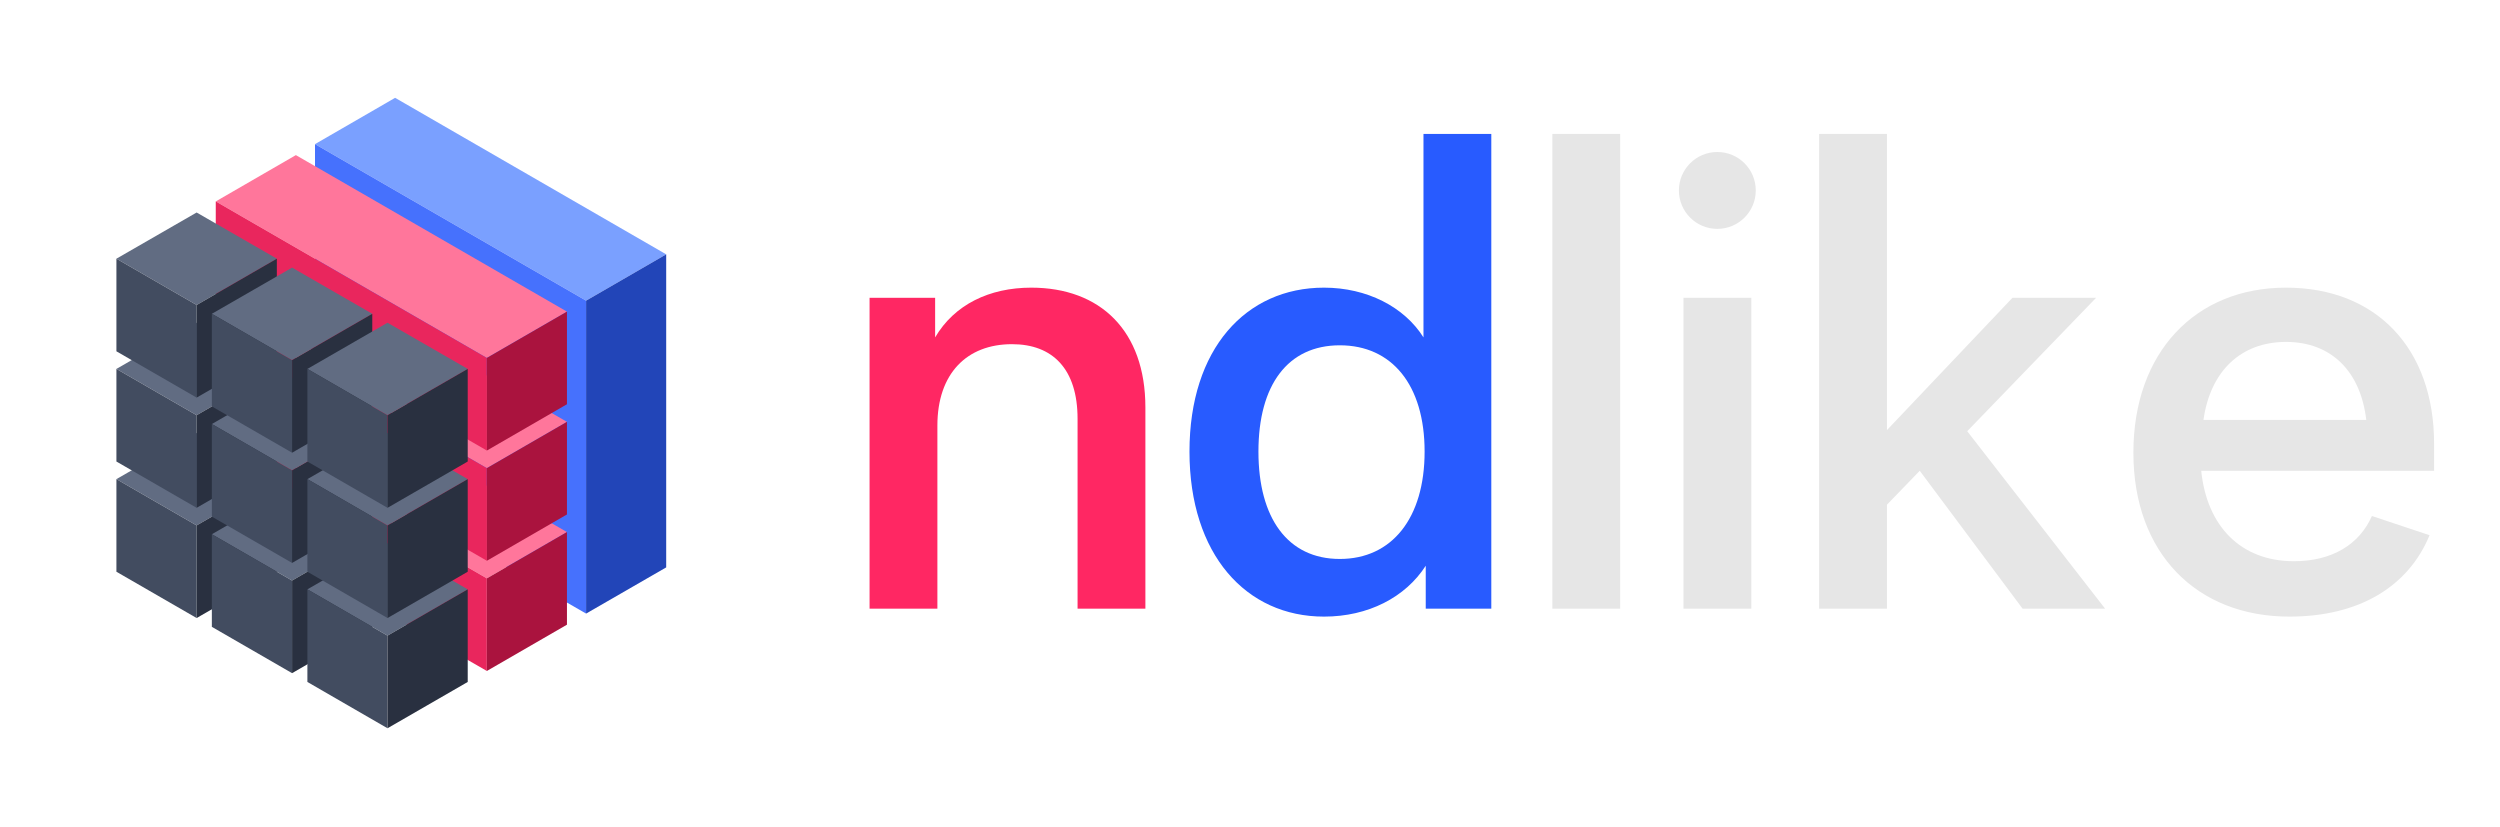
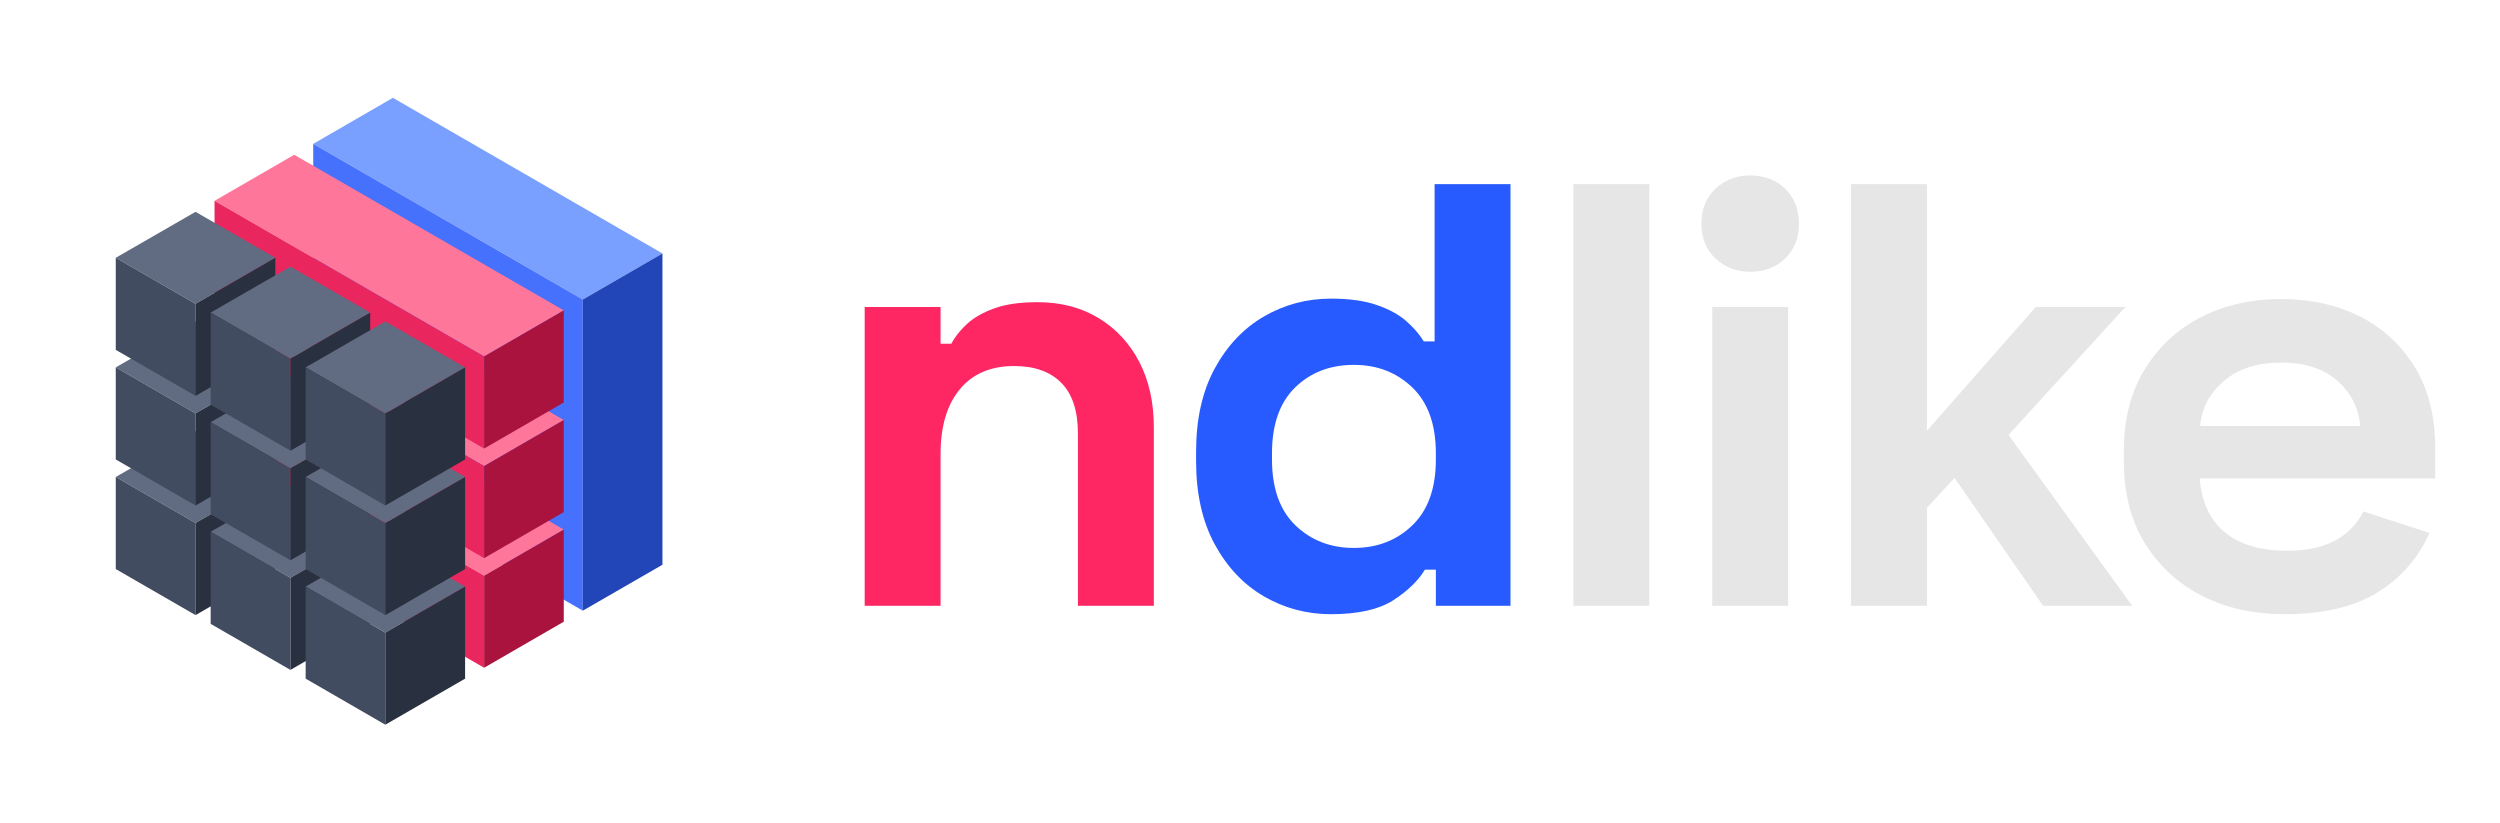
- <svg xmlns="http://www.w3.org/2000/svg" viewBox="0 0 230 76" width="230" height="76" role="img" aria-label="ndlike">
+ <svg xmlns="http://www.w3.org/2000/svg" viewBox="0 0 231.3 76" width="231" height="76" role="img" aria-label="ndlike">
  <g transform="translate(4 6)">
    <polygon points="32.35,3.00 57.29,17.40 49.92,21.66 24.98,7.26" fill="#7aa0ff" />
    <polygon points="24.98,7.26 49.92,21.66 49.92,50.45 24.98,36.06" fill="#4671fd" />
    <polygon points="57.29,17.40 49.92,21.66 49.92,50.45 57.29,46.20" fill="#2245b8" />
    <polygon points="23.22,28.55 48.16,42.95 40.79,47.21 15.85,32.81" fill="#ff769b" />
    <polygon points="15.85,32.81 40.79,47.21 40.79,55.73 15.85,41.33" fill="#e9265d" />
    <polygon points="48.16,42.95 40.79,47.21 40.79,55.73 48.16,51.47" fill="#aa133e" />
    <polygon points="23.22,18.41 48.16,32.81 40.79,37.07 15.85,22.67" fill="#ff769b" />
    <polygon points="15.85,22.67 40.79,37.07 40.79,45.59 15.85,31.19" fill="#e9265d" />
    <polygon points="48.16,32.81 40.79,37.07 40.79,45.59 48.16,41.33" fill="#aa133e" />
    <polygon points="23.22,8.27 48.16,22.67 40.79,26.93 15.85,12.53" fill="#ff769b" />
    <polygon points="15.85,12.53 40.79,26.93 40.79,35.45 15.85,21.05" fill="#e9265d" />
    <polygon points="48.16,22.67 40.79,26.93 40.79,35.45 48.16,31.19" fill="#aa133e" />
    <polygon points="14.09,33.83 21.47,38.08 14.09,42.34 6.71,38.08" fill="#616c82" />
    <polygon points="6.71,38.08 14.09,42.34 14.09,50.86 6.71,46.60" fill="#424c60" />
    <polygon points="21.47,38.08 14.09,42.34 14.09,50.86 21.47,46.60" fill="#293040" />
    <polygon points="22.87,38.90 30.25,43.15 22.87,47.41 15.49,43.15" fill="#616c82" />
    <polygon points="15.49,43.15 22.87,47.41 22.87,55.93 15.49,51.67" fill="#424c60" />
    <polygon points="30.25,43.15 22.87,47.41 22.87,55.93 30.25,51.67" fill="#293040" />
    <polygon points="31.65,43.97 39.03,48.22 31.65,52.48 24.28,48.22" fill="#616c82" />
    <polygon points="24.28,48.22 31.65,52.48 31.65,61.00 24.28,56.74" fill="#424c60" />
    <polygon points="39.03,48.22 31.65,52.48 31.65,61.00 39.03,56.74" fill="#293040" />
    <polygon points="14.09,23.69 21.47,27.94 14.09,32.20 6.71,27.94" fill="#616c82" />
    <polygon points="6.71,27.94 14.09,32.20 14.09,40.72 6.71,36.46" fill="#424c60" />
    <polygon points="21.47,27.94 14.09,32.20 14.09,40.72 21.47,36.46" fill="#293040" />
    <polygon points="22.87,28.76 30.25,33.01 22.87,37.27 15.49,33.01" fill="#616c82" />
    <polygon points="15.49,33.01 22.87,37.27 22.87,45.79 15.49,41.53" fill="#424c60" />
    <polygon points="30.25,33.01 22.87,37.27 22.87,45.79 30.25,41.53" fill="#293040" />
    <polygon points="31.65,33.83 39.03,38.08 31.65,42.34 24.28,38.08" fill="#616c82" />
    <polygon points="24.28,38.08 31.65,42.34 31.65,50.86 24.28,46.60" fill="#424c60" />
    <polygon points="39.03,38.08 31.65,42.34 31.65,50.86 39.03,46.60" fill="#293040" />
    <polygon points="14.09,13.55 21.47,17.80 14.09,22.06 6.71,17.80" fill="#616c82" />
    <polygon points="6.71,17.80 14.09,22.06 14.09,30.58 6.71,26.32" fill="#424c60" />
    <polygon points="21.47,17.80 14.09,22.06 14.09,30.58 21.47,26.32" fill="#293040" />
    <polygon points="22.87,18.62 30.25,22.87 22.87,27.13 15.49,22.87" fill="#616c82" />
    <polygon points="15.49,22.87 22.87,27.13 22.87,35.65 15.49,31.39" fill="#424c60" />
    <polygon points="30.25,22.87 22.87,27.13 22.87,35.65 30.25,31.39" fill="#293040" />
    <polygon points="31.65,23.69 39.03,27.94 31.65,32.20 24.28,27.94" fill="#616c82" />
    <polygon points="24.28,27.94 31.65,32.20 31.65,40.72 24.28,36.46" fill="#424c60" />
    <polygon points="39.03,27.94 31.65,32.20 31.65,40.72 39.03,36.46" fill="#293040" />
  </g>
-   <g transform="translate(80 6.08) scale(1.04)">
-     <path d="M 0 48 V 20.5 H 5.8 V 24.0 C 7.5 21.1 10.6 19.6 14.3 19.6 C 20.4 19.6 24.4 23.4 24.4 30.2 V 48 H 18.4 V 31.2 C 18.4 26.8 16.2 24.6 12.6 24.6 C 8.6 24.6 6.0 27.2 6.0 31.8 V 48 Z" fill="#ff2763" />
-     <path d="M 49.0 6 H 55.0 V 48 H 49.2 V 44.2 C 47.4 47.0 44.1 48.7 40.2 48.7 C 33.3 48.7 28.3 43.2 28.3 34.1 C 28.3 25.0 33.3 19.6 40.2 19.6 C 44.0 19.6 47.3 21.3 49.0 24.0 Z M 41.6 24.7 C 37.0 24.7 34.4 28.2 34.4 34.1 C 34.4 40.0 37.0 43.6 41.6 43.6 C 46.2 43.6 49.1 40.0 49.1 34.1 C 49.1 28.2 46.2 24.7 41.6 24.7 Z" fill="#285bff" fill-rule="evenodd" />
-     <path d="M 60.4 6 H 66.4 V 48 H 60.4 Z" fill="#E6E6E6" />
-     <path d="M 72.0 20.5 H 78.0 V 48 H 72.0 Z M 75.0 7.6 A 3.4 3.4 0 1 1 74.99 7.6 Z" fill="#E6E6E6" />
-     <path d="M 84.0 6 H 90.0 V 32.2 L 101.1 20.5 H 108.5 L 97.1 32.3 L 109.3 48 H 102.0 L 92.9 35.8 L 90.0 38.8 V 48 H 84.0 Z" fill="#E6E6E6" />
-     <path d="M 125.6 48.7 C 117.4 48.7 111.8 43.1 111.8 34.2 C 111.8 25.3 117.3 19.6 125.3 19.6 C 133.3 19.6 138.4 25.0 138.4 33.4 V 35.8 H 117.8 C 118.3 40.7 121.3 43.8 126.0 43.8 C 129.4 43.8 131.8 42.3 132.9 39.8 L 138.0 41.5 C 136.1 46.1 131.7 48.7 125.6 48.7 Z M 125.3 24.4 C 121.3 24.4 118.6 27.0 118.0 31.3 H 132.4 C 131.9 27.0 129.3 24.4 125.3 24.4 Z" fill="#E6E6E6" fill-rule="evenodd" />
+   <g transform="translate(80 9.44) scale(0.97)">
+     <path d="M 0 48 V 19.50 H 7.24 V 23.00 H 8.27 Q 8.73 22.08 9.71 21.16 Q 10.69 20.24 12.33 19.64 Q 13.96 19.04 16.49 19.04 Q 19.82 19.04 22.32 20.56 Q 24.82 22.08 26.20 24.75 Q 27.58 27.42 27.58 30.99 V 48 H 20.34 V 31.56 Q 20.34 28.34 18.76 26.74 Q 17.18 25.13 14.25 25.13 Q 10.92 25.13 9.08 27.34 Q 7.24 29.55 7.24 33.52 V 48 Z" fill="#ff2763" />
+     <path d="M 44.48 48.8 Q 48.33 48.8 50.4 47.48 Q 52.46 46.16 53.44 44.55 L 54.48 44.55 L 54.48 48.0 L 61.6 48.0 L 61.6 7.78 L 54.36 7.78 L 54.36 22.78 L 53.33 22.78 Q 52.69 21.74 51.63 20.82 Q 50.57 19.9 48.82 19.3 Q 47.06 18.7 44.48 18.7 Q 41.03 18.7 38.1 20.39 Q 35.17 22.09 33.39 25.36 Q 31.61 28.64 31.61 33.29 L 31.61 34.21 Q 31.61 38.86 33.39 42.14 Q 35.17 45.41 38.1 47.11 Q 41.03 48.8 44.48 48.8 Z M 46.66 42.48 Q 43.33 42.48 41.09 40.33 Q 38.85 38.17 38.85 34.04 L 38.85 33.46 Q 38.85 29.33 41.06 27.17 Q 43.27 25.02 46.66 25.02 Q 49.99 25.02 52.23 27.17 Q 54.48 29.33 54.48 33.46 L 54.48 34.04 Q 54.48 38.17 52.23 40.33 Q 49.99 42.48 46.66 42.48 Z" fill="#285bff" fill-rule="evenodd" />
+     <path d="M 67.60 7.78 H 74.84 V 48.00 H 67.60 Z" fill="#E6E6E6" />
+     <path d="M 80.84 19.50 H 88.08 V 48.00 H 80.84 Z M 84.46 6.95 Q 86.47 6.95 87.79 8.21 Q 89.11 9.48 89.11 11.55 Q 89.11 13.62 87.79 14.88 Q 86.47 16.14 84.46 16.14 Q 82.51 16.14 81.16 14.88 Q 79.81 13.62 79.81 11.55 Q 79.81 9.48 81.16 8.21 Q 82.51 6.95 84.46 6.95 Z" fill="#E6E6E6" />
+     <path d="M 94.08 7.78 H 101.32 V 31.30 L 111.70 19.50 H 120.25 L 109.10 31.70 L 120.90 48.00 H 112.40 L 103.95 35.80 L 101.32 38.65 V 48.00 H 94.08 Z" fill="#E6E6E6" />
+     <path d="M 135.40 48.80 Q 131.05 48.80 127.62 47.08 Q 124.20 45.36 122.15 42.10 Q 120.10 38.84 120.10 34.18 V 33.26 Q 120.10 28.60 122.15 25.35 Q 124.20 22.10 127.55 20.42 Q 130.90 18.74 135.10 18.74 Q 139.35 18.74 142.65 20.42 Q 145.95 22.10 147.88 25.28 Q 149.80 28.45 149.80 32.95 V 35.85 H 127.34 Q 127.60 39.25 129.75 41.00 Q 131.90 42.75 135.65 42.75 Q 138.45 42.75 140.25 41.78 Q 142.05 40.80 142.95 39.00 L 149.25 41.05 Q 147.65 44.65 144.30 46.72 Q 140.95 48.80 135.40 48.80 Z M 135.10 24.80 Q 131.70 24.80 129.65 26.55 Q 127.60 28.30 127.38 30.85 H 142.65 Q 142.40 28.20 140.42 26.50 Q 138.45 24.80 135.10 24.80 Z" fill="#E6E6E6" fill-rule="evenodd" />
  </g>
</svg>
